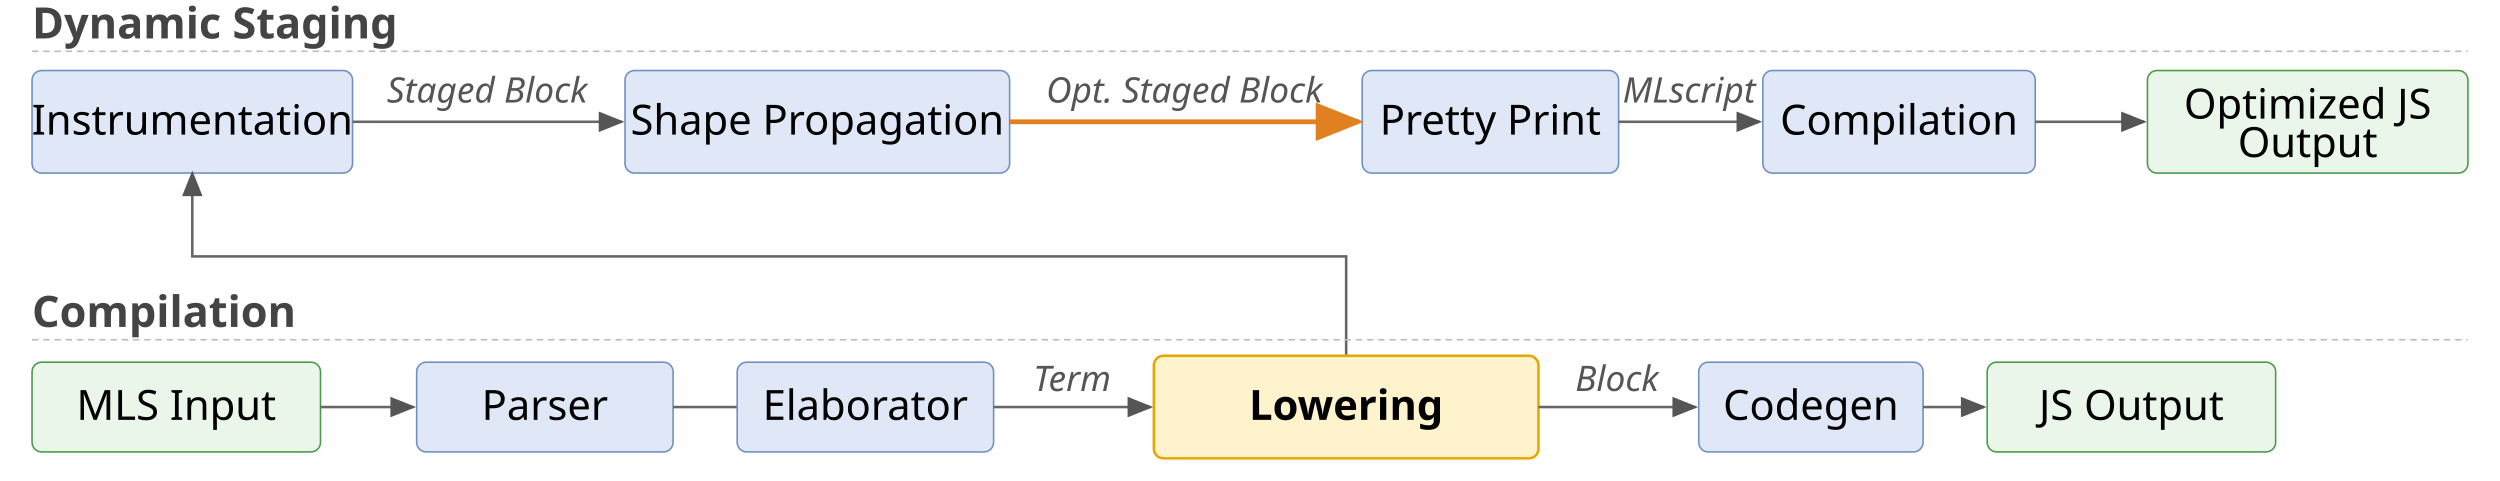
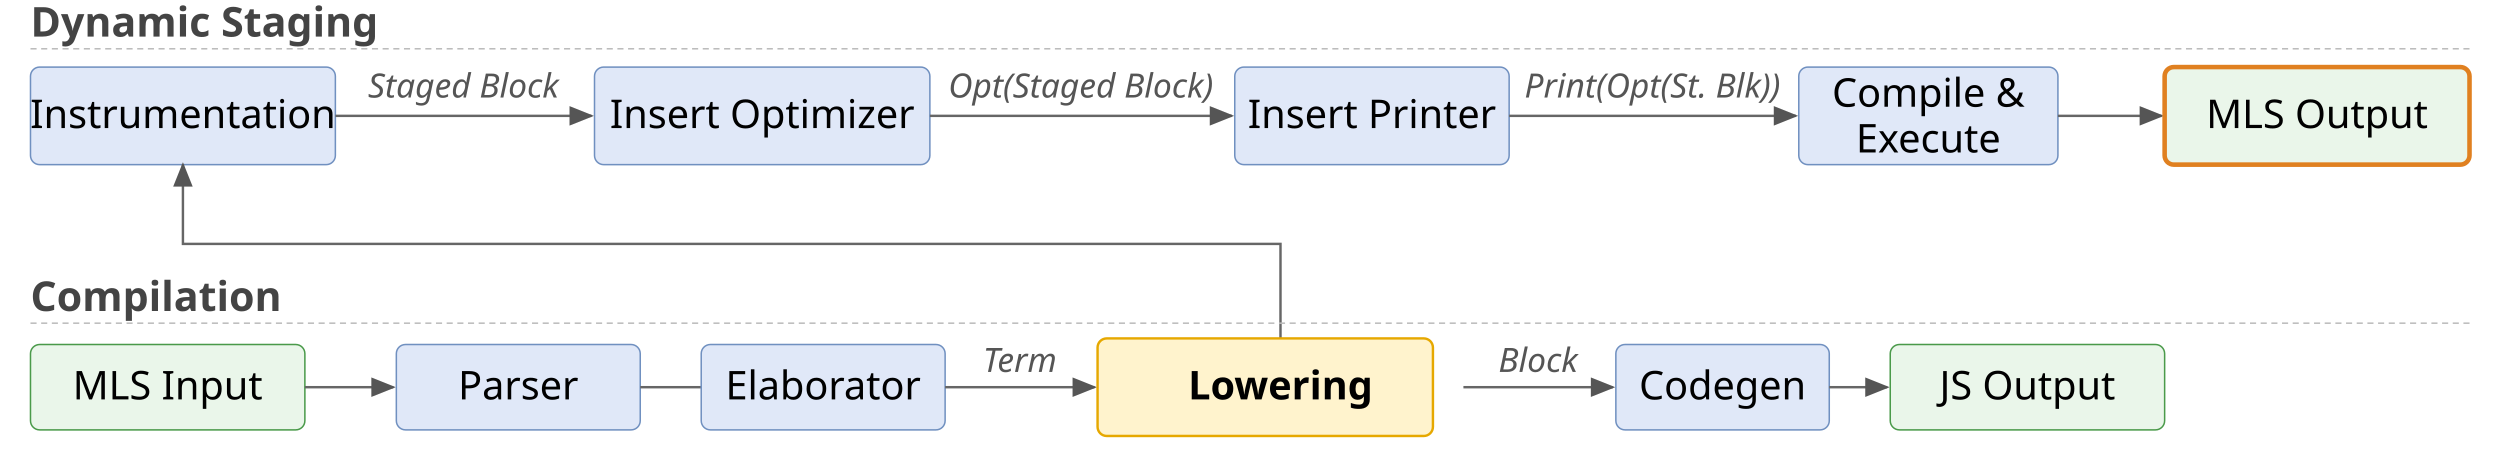
- <svg xmlns="http://www.w3.org/2000/svg" viewBox="0 0 1560 300" font-family="sans-serif" xml:space="preserve">
+ <svg xmlns="http://www.w3.org/2000/svg" viewBox="0 0 1640 300" font-family="sans-serif" xml:space="preserve">
  <defs>
    <marker id="a" markerWidth="10" markerHeight="8" refX="9" refY="4" orient="auto">
      <path d="M0,0 L0,8 L10,4 z" fill="#555" />
    </marker>
    <marker id="ah" markerWidth="10" markerHeight="8" refX="9" refY="4" orient="auto">
      <path d="M0,0 L0,8 L10,4 z" fill="#e08020" />
    </marker>
    <style>
      .mono { font-family: Menlo, Consolas, monospace; font-size: 30px; }
      .ttl  { font-weight: bold; font-size: 32px; }
      .lbl  { font-size: 22px; font-style: italic; fill: #555; }
      .row  { font-weight: bold; font-size: 27px; fill: #444; }
      .hl   { stroke: #e08020; stroke-width: 3; fill: none; }
      text  { font-size: 26px; }
    </style>
  </defs>
  <text x="20" y="24" class="row">Dynamic Staging</text>
-   <line x1="20" y1="32" x2="1540" y2="32" stroke="#bbb" stroke-dasharray="4,3" />
+   <line x1="20" y1="32" x2="1620" y2="32" stroke="#bbb" stroke-dasharray="4,3" />
  <rect x="20" y="44" width="200" height="64" rx="6" fill="#e0e8f8" stroke="#7090c0" />
  <text x="120" y="84" text-anchor="middle">Instrumentation</text>
-   <rect x="390" y="44" width="240" height="64" rx="6" fill="#e0e8f8" stroke="#7090c0" />
-   <text x="510" y="84" text-anchor="middle">Shape Propagation</text>
-   <rect x="850" y="44" width="160" height="64" rx="6" fill="#e0e8f8" stroke="#7090c0" />
-   <text x="930" y="84" text-anchor="middle">Pretty Print</text>
-   <rect x="1100" y="44" width="170" height="64" rx="6" fill="#e0e8f8" stroke="#7090c0" />
-   <text x="1185" y="84" text-anchor="middle">Compilation</text>
-   <rect x="1340" y="44" width="200" height="64" rx="6" fill="#eaf6ea" stroke="#4a9a4a" />
-   <text x="1440" y="74" text-anchor="middle" font-size="22">Optimized JS</text>
-   <text x="1440" y="98" text-anchor="middle" font-size="22">Output</text>
+   <rect x="390" y="44" width="220" height="64" rx="6" fill="#e0e8f8" stroke="#7090c0" />
+   <text x="500" y="84" text-anchor="middle">Insert Optimizer</text>
+   <rect x="810" y="44" width="180" height="64" rx="6" fill="#e0e8f8" stroke="#7090c0" />
+   <text x="900" y="84" text-anchor="middle">Insert Printer</text>
+   <rect x="1180" y="44" width="170" height="64" rx="6" fill="#e0e8f8" stroke="#7090c0" />
+   <text x="1265" y="70" text-anchor="middle">Compile &amp;</text>
+   <text x="1265" y="100" text-anchor="middle">Execute</text>
+   <rect x="1420" y="44" width="200" height="64" rx="6" fill="#eaf6ea" stroke="#4a9a4a" />
+   <text x="1520" y="84" text-anchor="middle" font-size="22">MLS Output</text>
  <line x1="220" y1="76" x2="388" y2="76" stroke="#666" stroke-width="1.6" marker-end="url(#a)" />
  <text x="304" y="64" text-anchor="middle" class="lbl">Staged Block</text>
-   <line x1="630" y1="76" x2="848" y2="76" stroke="#666" stroke-width="1.6" marker-end="url(#a)" />
-   <text x="739" y="64" text-anchor="middle" class="lbl">Opt. Staged Block</text>
-   <line x1="1010" y1="76" x2="1098" y2="76" stroke="#666" stroke-width="1.6" marker-end="url(#a)" />
-   <text x="1054" y="64" text-anchor="middle" class="lbl">MLscript</text>
-   <line x1="1270" y1="76" x2="1338" y2="76" stroke="#666" stroke-width="1.6" marker-end="url(#a)" />
+   <line x1="610" y1="76" x2="808" y2="76" stroke="#666" stroke-width="1.6" marker-end="url(#a)" />
+   <text x="709" y="64" text-anchor="middle" class="lbl">Opt(Staged Block)</text>
+   <line x1="990" y1="76" x2="1178" y2="76" stroke="#666" stroke-width="1.6" marker-end="url(#a)" />
+   <text x="1084" y="64" text-anchor="middle" class="lbl">Print(Opt(St. Blk))</text>
+   <line x1="1350" y1="76" x2="1418" y2="76" stroke="#666" stroke-width="1.6" marker-end="url(#a)" />
  <path d="M 840 222 L 840 160 L 120 160 L 120 108" fill="none" stroke="#666" stroke-width="1.6" marker-end="url(#a)" />
  <text x="20" y="204" class="row">Compilation</text>
-   <line x1="20" y1="212" x2="1540" y2="212" stroke="#bbb" stroke-dasharray="4,3" />
+   <line x1="20" y1="212" x2="1620" y2="212" stroke="#bbb" stroke-dasharray="4,3" />
  <rect x="20" y="226" width="180" height="56" rx="6" fill="#eaf6ea" stroke="#4a9a4a" />
  <text x="110" y="262" text-anchor="middle">MLS Input</text>
  <line x1="200" y1="254" x2="258" y2="254" stroke="#666" stroke-width="1.6" marker-end="url(#a)" />
  <rect x="260" y="226" width="160" height="56" rx="6" fill="#e0e8f8" stroke="#7090c0" />
  <text x="340" y="262" text-anchor="middle">Parser</text>
  <line x1="420" y1="254" x2="478" y2="254" stroke="#666" stroke-width="1.6" marker-end="url(#a)" />
  <rect x="460" y="226" width="160" height="56" rx="6" fill="#e0e8f8" stroke="#7090c0" />
  <text x="540" y="262" text-anchor="middle">Elaborator</text>
  <line x1="620" y1="254" x2="718" y2="254" stroke="#666" stroke-width="1.6" marker-end="url(#a)" />
  <text x="669" y="244" text-anchor="middle" class="lbl">Term</text>
-   <rect x="720" y="222" width="240" height="64" rx="6" fill="#fff3cd" stroke="#e6a800" stroke-width="1.6" />
+   <rect x="720" y="222" width="220" height="64" rx="6" fill="#fff3cd" stroke="#e6a800" stroke-width="1.6" />
  <text x="840" y="262" text-anchor="middle" font-weight="bold">Lowering</text>
  <line x1="960" y1="254" x2="1058" y2="254" stroke="#666" stroke-width="1.6" marker-end="url(#a)" />
  <text x="1009" y="244" text-anchor="middle" class="lbl">Block</text>
  <rect x="1060" y="226" width="140" height="56" rx="6" fill="#e0e8f8" stroke="#7090c0" />
  <text x="1130" y="262" text-anchor="middle">Codegen</text>
  <line x1="1200" y1="254" x2="1238" y2="254" stroke="#666" stroke-width="1.6" marker-end="url(#a)" />
  <rect x="1240" y="226" width="180" height="56" rx="6" fill="#eaf6ea" stroke="#4a9a4a" />
  <text x="1330" y="262" text-anchor="middle">JS Output</text>
-   <line x1="630" y1="76" x2="848" y2="76" class="hl" marker-end="url(#ah)" />
+   <rect x="1420" y="44" width="200" height="64" rx="6" fill="none" stroke="#e08020" stroke-width="3" />
</svg>
